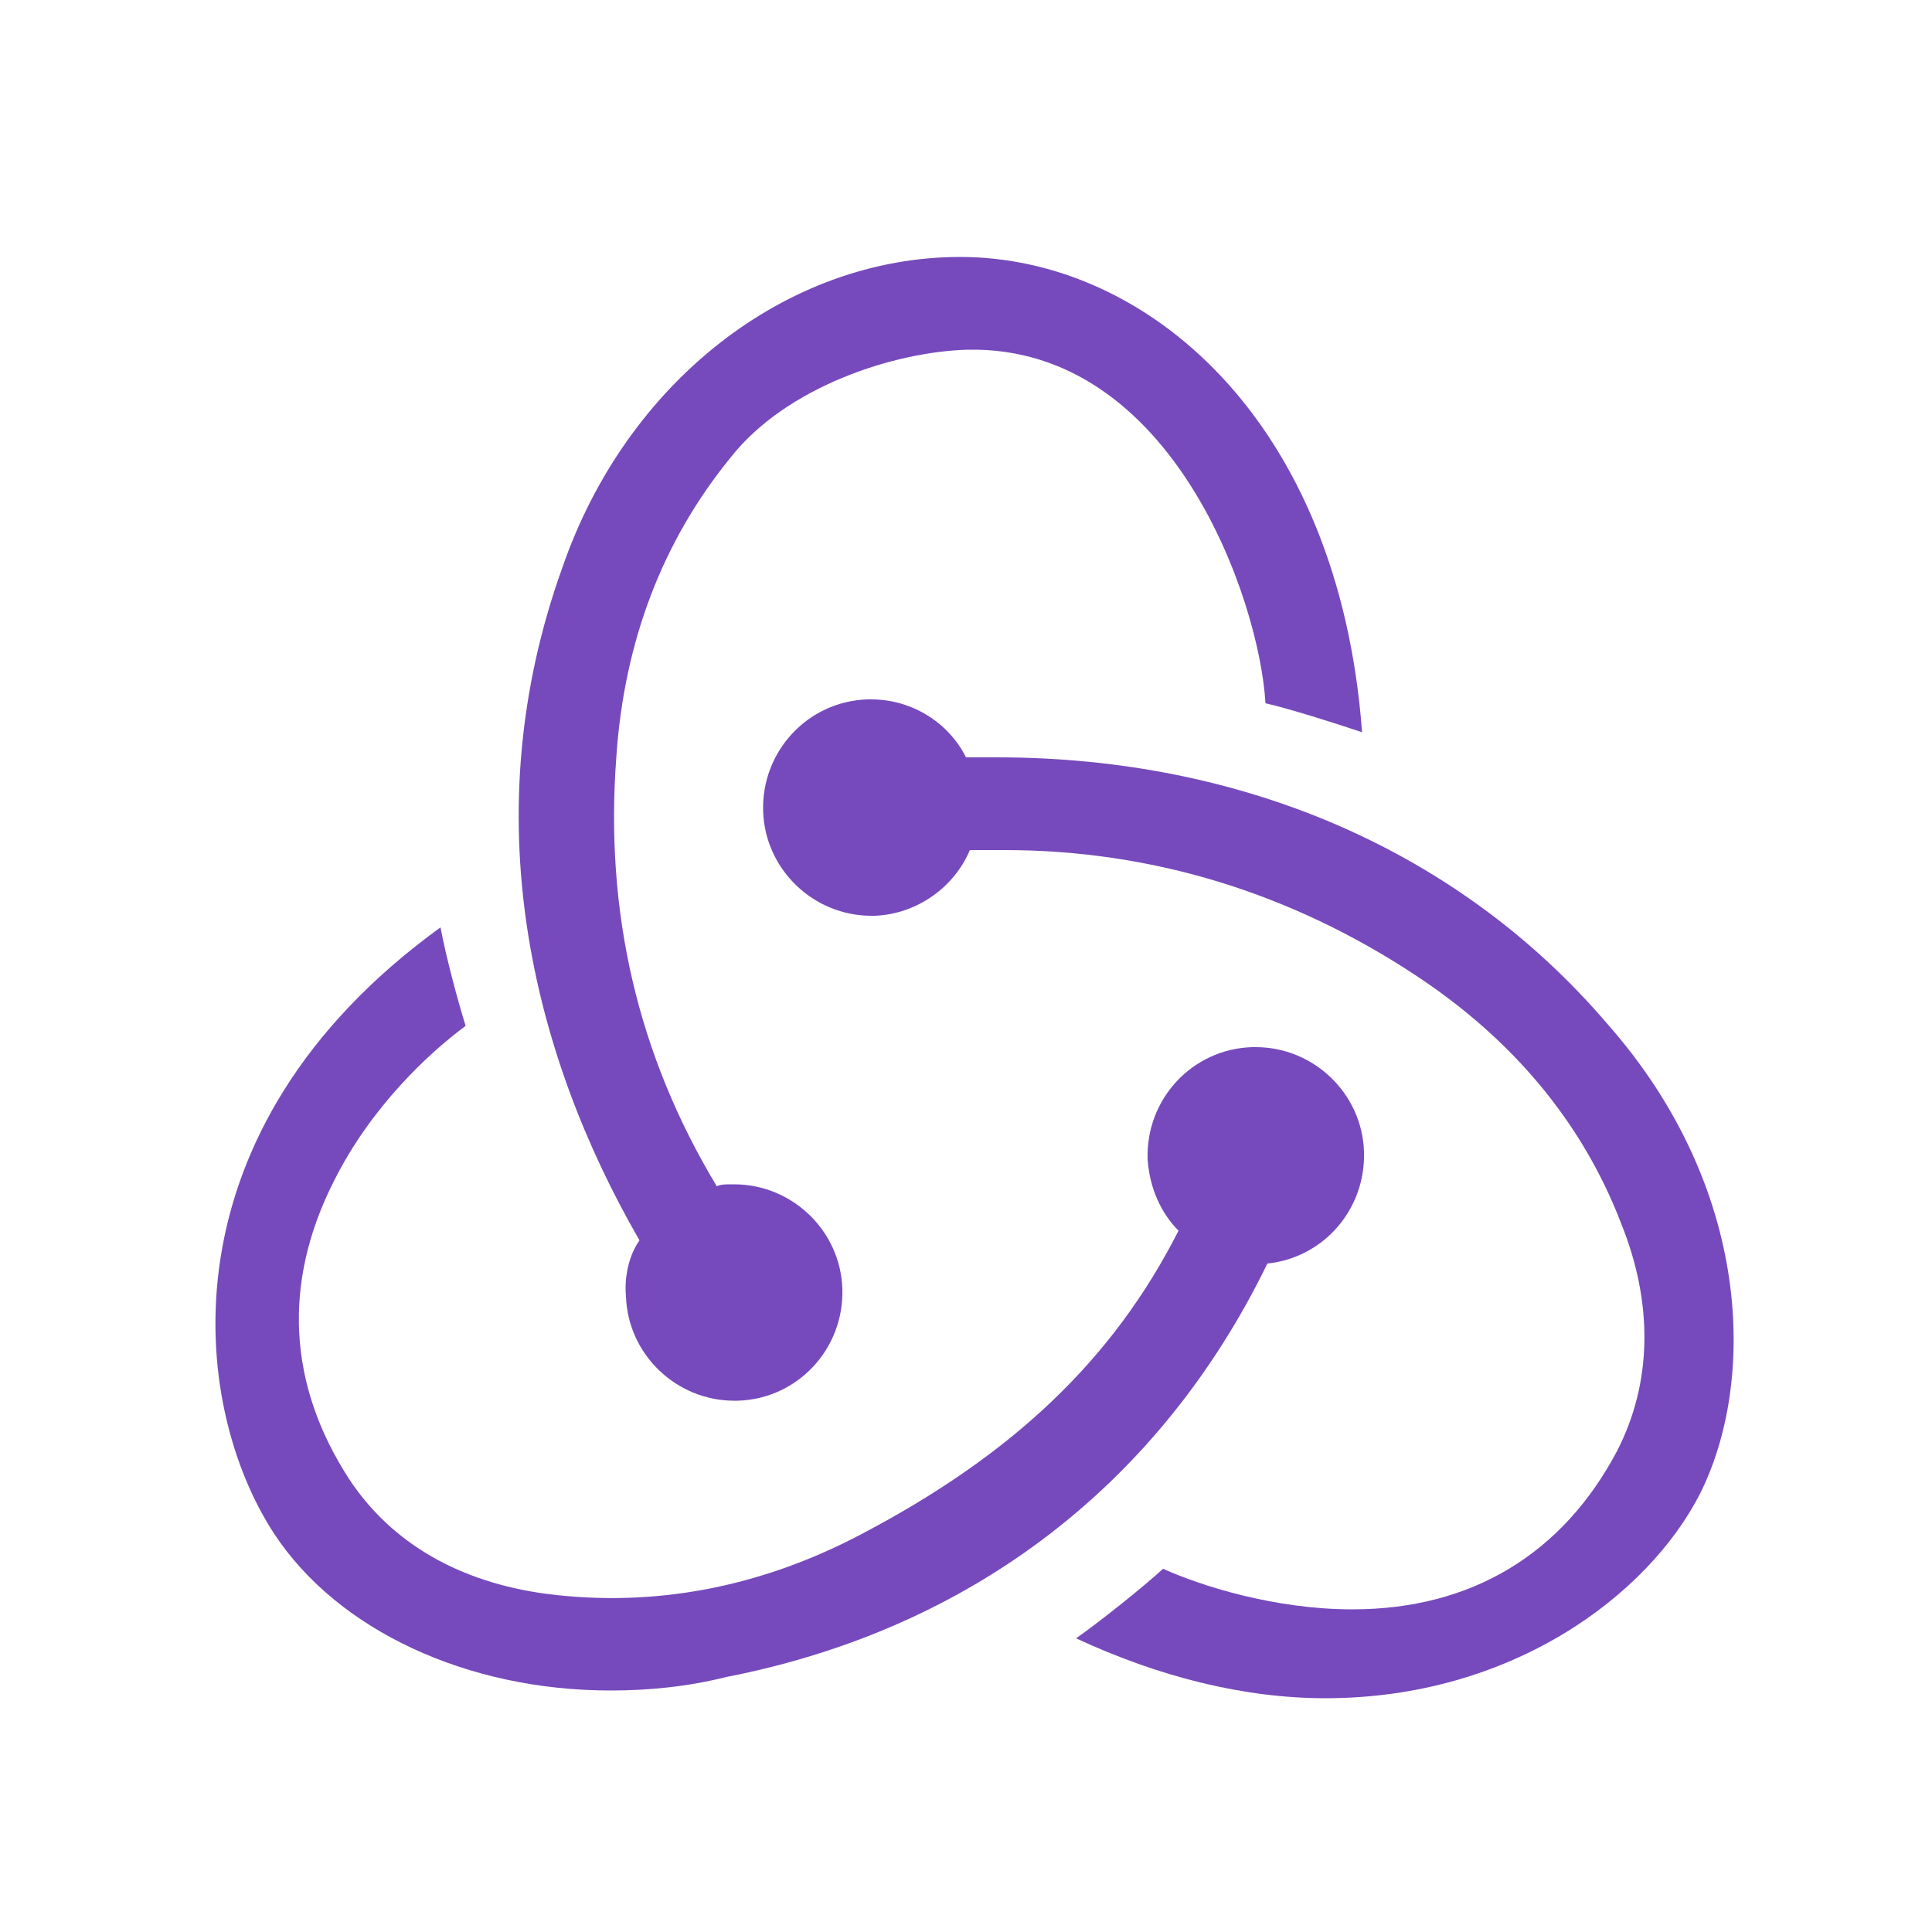
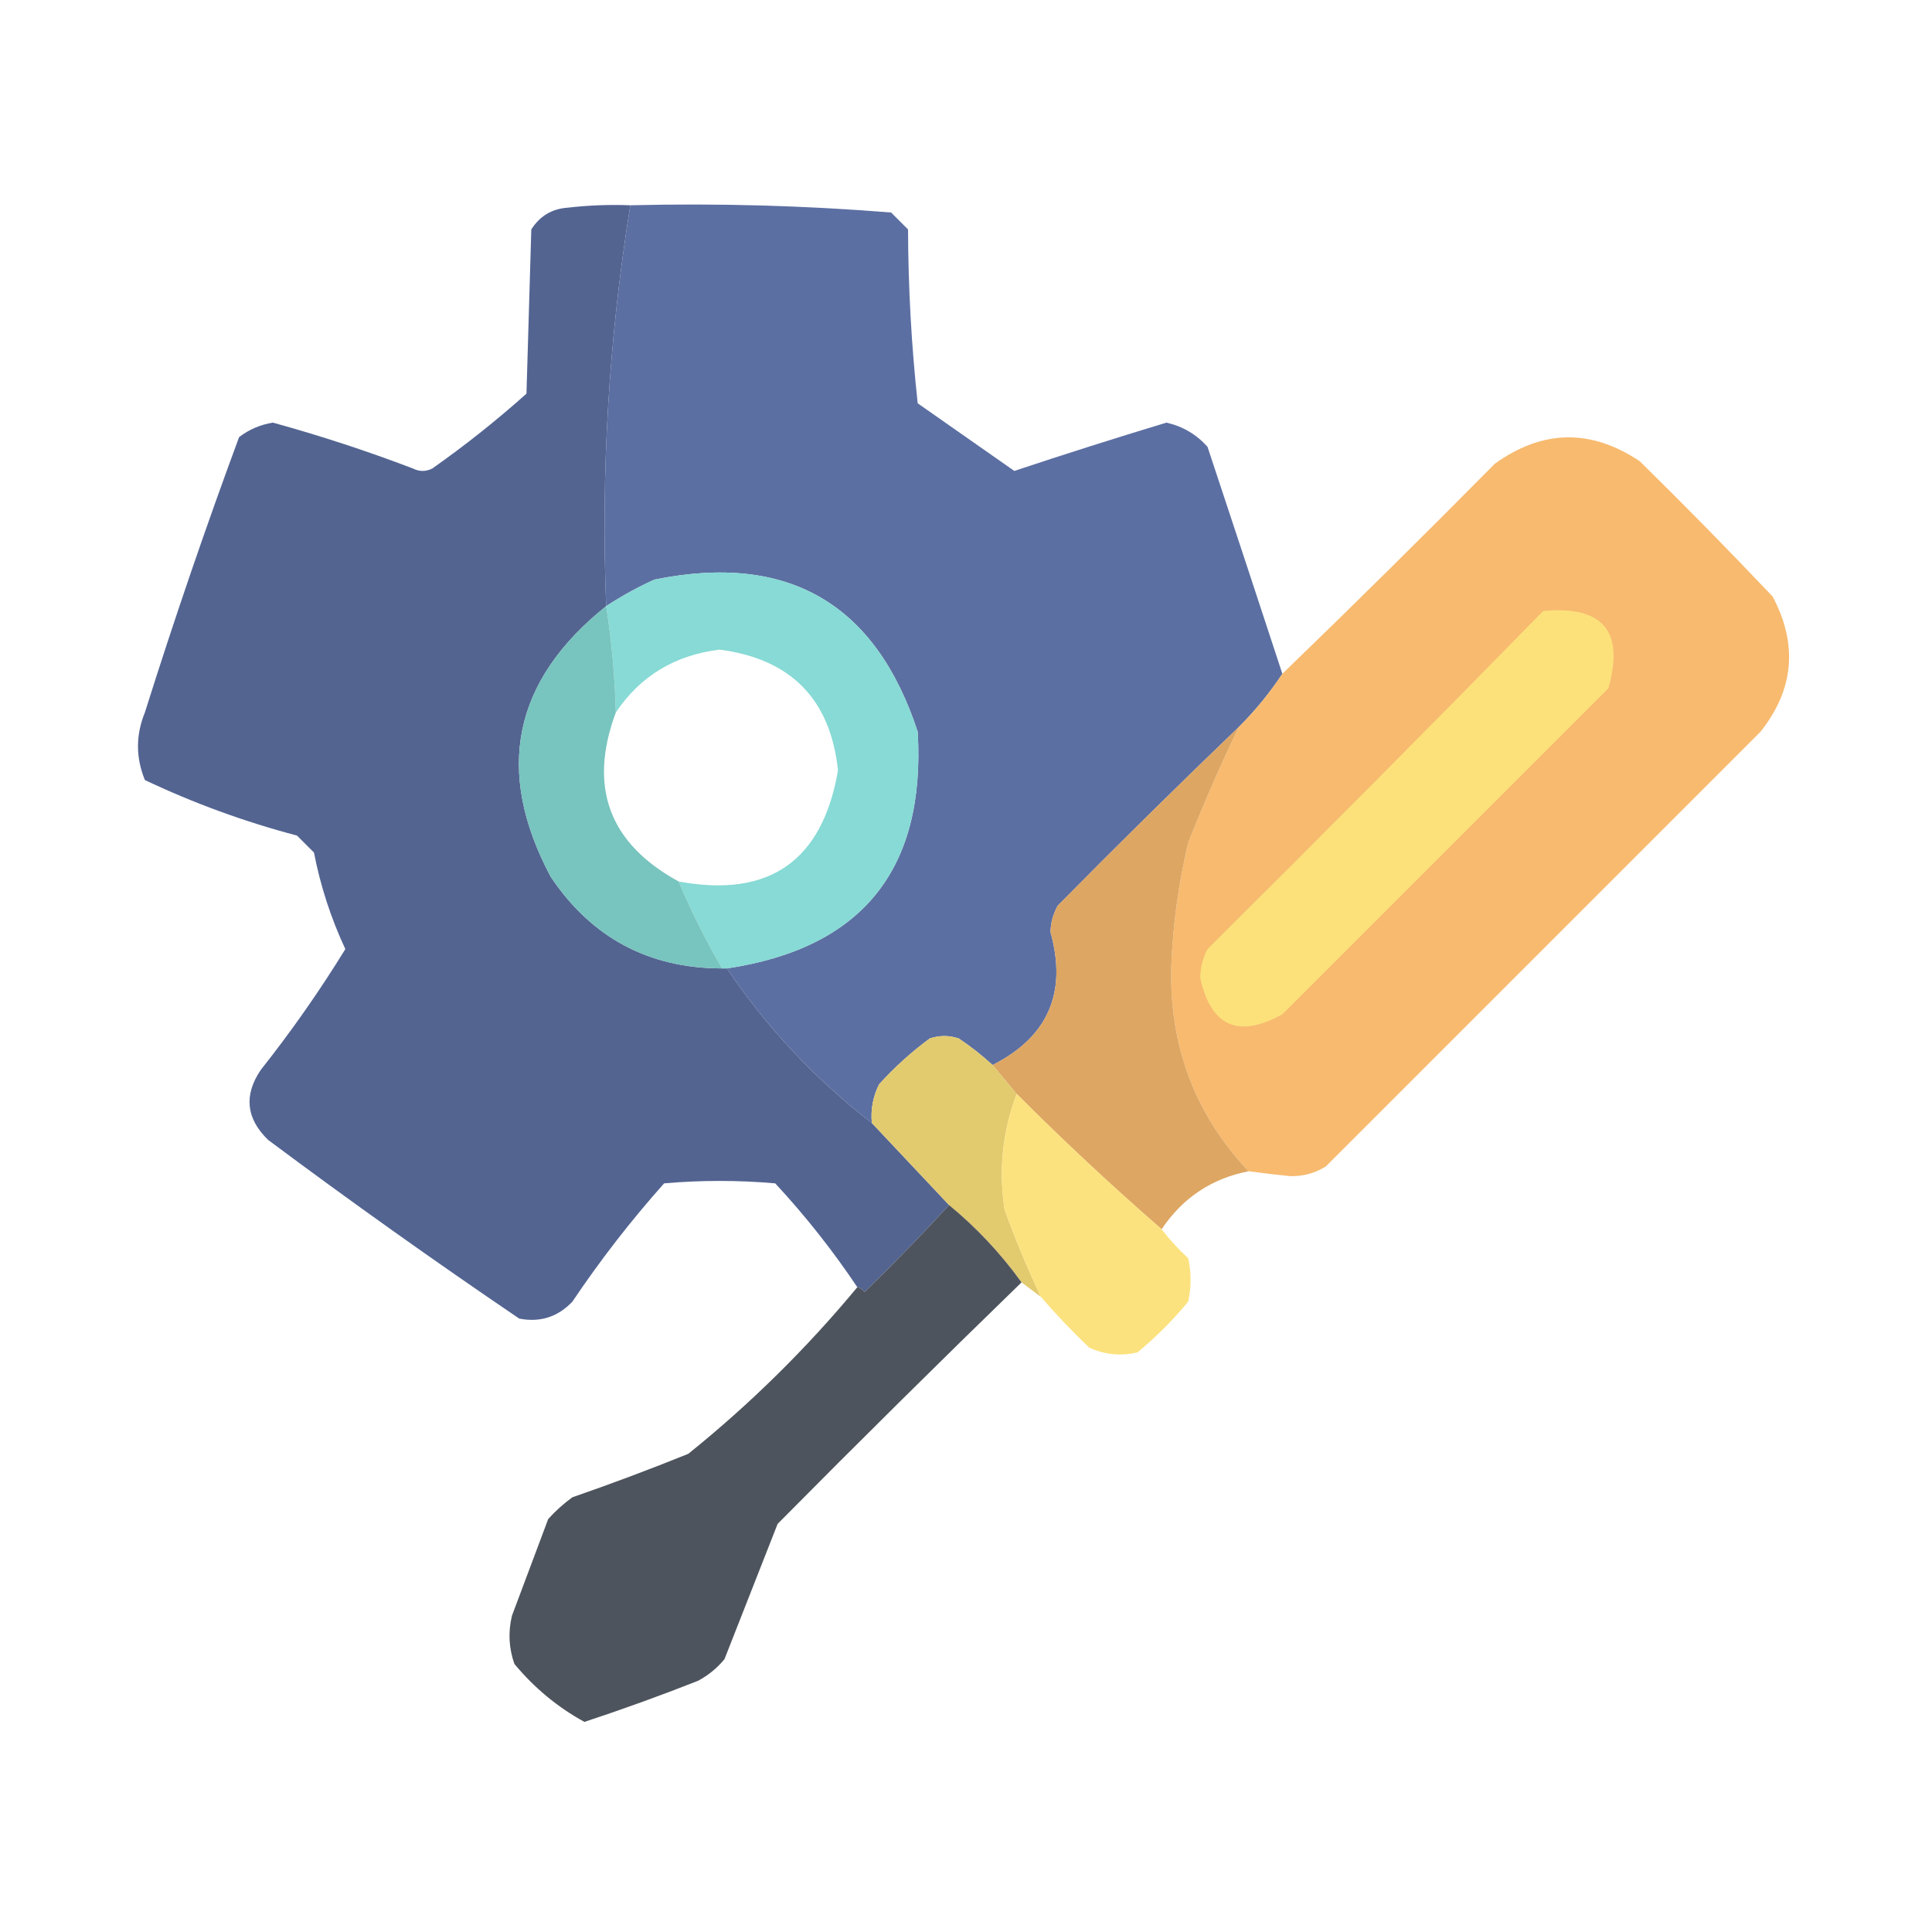
- <svg xmlns="http://www.w3.org/2000/svg" viewBox="0 0 100 100">
-   <g fill="#764ABC">
-     <path d="M65.6 65.4c2.9-.3 5.1-2.8 5-5.8-.1-3-2.6-5.4-5.6-5.4h-.2c-3.1.1-5.5 2.7-5.4 5.8.1 1.5.7 2.8 1.6 3.7-3.4 6.7-8.6 11.6-16.4 15.7-5.3 2.8-10.8 3.8-16.3 3.1-4.5-.6-8-2.6-10.2-5.9-3.2-4.9-3.5-10.2-.8-15.5 1.9-3.8 4.9-6.6 6.8-8-.4-1.3-1-3.5-1.3-5.1-14.5 10.5-13 24.7-8.6 31.4 3.3 5 10 8.1 17.4 8.1 2 0 4-.2 6-.7 12.8-2.5 22.5-10.1 28-21.4z" />
-     <path d="M83.2 53c-7.6-8.9-18.8-13.8-31.6-13.8H50c-.9-1.8-2.8-3-4.9-3h-.2c-3.1.1-5.5 2.7-5.4 5.8.1 3 2.6 5.4 5.6 5.4h.2c2.2-.1 4.1-1.5 4.9-3.4H52c7.6 0 14.8 2.2 21.3 6.5 5 3.3 8.6 7.6 10.6 12.8 1.7 4.2 1.6 8.3-.2 11.8-2.8 5.3-7.5 8.2-13.7 8.2-4 0-7.8-1.2-9.8-2.1-1.1 1-3.1 2.6-4.5 3.6 4.3 2 8.7 3.1 12.9 3.1 9.6 0 16.7-5.3 19.4-10.6 2.9-5.8 2.7-15.8-4.8-24.3z" />
-     <path d="M32.4 67.1c.1 3 2.6 5.4 5.6 5.4h.2c3.1-.1 5.5-2.7 5.4-5.8-.1-3-2.6-5.4-5.6-5.4h-.2c-.2 0-.5 0-.7.1-4.1-6.8-5.8-14.2-5.2-22.2.4-6 2.4-11.2 5.9-15.5 2.9-3.7 8.5-5.5 12.3-5.6 10.6-.2 15.1 13 15.4 18.3 1.3.3 3.5 1 5 1.5-1.2-16.2-11.2-24.6-20.8-24.6-9 0-17.3 6.5-20.6 16.1-4.6 12.8-1.6 25.1 4 34.8-.5.7-.8 1.8-.7 2.9z" />
-   </g>
+ <svg xmlns="http://www.w3.org/2000/svg" width="400" height="400" style="shape-rendering:geometricPrecision;text-rendering:geometricPrecision;image-rendering:optimizeQuality;fill-rule:evenodd;clip-rule:evenodd">
+   <path fill="#5b6ea2" d="M130.5 42.5a513.956 513.956 0 0 1 54 1.5l3.5 3.5c.04 12.096.707 24.096 2 36a16385.36 16385.36 0 0 0 20 14 1208.477 1208.477 0 0 1 31.5-10c3.372.769 6.205 2.435 8.5 5a13801.546 13801.546 0 0 1 15.5 47 69.875 69.875 0 0 1-9 11 1955.86 1955.86 0 0 0-37.5 37 11.532 11.532 0 0 0-1.5 5.5c3.488 12.517-.512 21.684-12 27.5a57.09 57.09 0 0 0-7-5.5c-2-.667-4-.667-6 0a70.588 70.588 0 0 0-10.5 9.5c-1.252 2.514-1.752 5.18-1.5 8-11.749-9.08-21.749-19.747-30-32 28.009-4.19 41.176-20.523 39.5-49-8.721-26.616-26.888-37.116-54.5-31.5a72 72 0 0 0-10 5.5 415.672 415.672 0 0 1 5-83Z" style="opacity:.993" />
+   <path fill="#526391" d="M130.5 42.5a415.672 415.672 0 0 0-5 83c-19.307 15.436-23.141 34.103-11.5 56 8.474 12.646 20.307 18.98 35.5 19h1c8.251 12.253 18.251 22.92 30 32 5.305 5.64 10.639 11.307 16 17a443.547 443.547 0 0 1-17.5 18c-.383-.556-.883-.889-1.5-1a173.55 173.55 0 0 0-17-21.5 132.434 132.434 0 0 0-23 0 227.091 227.091 0 0 0-19 24.5c-3.025 3.173-6.692 4.34-11 3.5a1421.084 1421.084 0 0 1-52-37c-4.555-4.433-5.055-9.266-1.5-14.5a257.255 257.255 0 0 0 17.5-25 85.713 85.713 0 0 1-6.5-20l-3.5-3.5A181.312 181.312 0 0 1 30 161.5c-1.91-4.65-1.91-9.316 0-14a1225.499 1225.499 0 0 1 19.5-57c2.058-1.577 4.392-2.577 7-3a319.462 319.462 0 0 1 29 9.5c1.333.667 2.667.667 4 0A213.707 213.707 0 0 0 109 81.5l1-34c1.762-2.768 4.262-4.268 7.5-4.5a84.94 84.94 0 0 1 13-.5Z" style="opacity:.995" />
+   <path fill="#f7b96e" d="M258.5 242.5c-11.111-11.814-16.444-25.981-16-42.5.345-8.62 1.512-17.12 3.5-25.5a351.973 351.973 0 0 1 10.5-24 69.875 69.875 0 0 0 9-11 2698.476 2698.476 0 0 0 44-43.5c9.896-7.097 19.896-7.264 30-.5a1087.872 1087.872 0 0 1 27.5 28c5.265 9.919 4.432 19.253-2.5 28l-90 90c-2.277 1.423-4.777 2.089-7.5 2a330.405 330.405 0 0 1-8.5-1Z" style="opacity:.99" />
+   <path fill="#86dad4" d="M150.5 200.5h-1a156.732 156.732 0 0 1-9-18c18.753 3.457 29.753-4.21 33-23-1.566-14.733-9.733-23.066-24.5-25-9.247 1.114-16.414 5.447-21.5 13a172.573 172.573 0 0 0-2-22 72 72 0 0 1 10-5.5c27.612-5.616 45.779 4.884 54.5 31.5 1.676 28.477-11.491 44.81-39.5 49Z" style="opacity:.985" />
+   <path fill="#78c4be" d="M125.5 125.5a172.573 172.573 0 0 1 2 22c-5.739 15.454-1.405 27.121 13 35a156.732 156.732 0 0 0 9 18c-15.193-.02-27.026-6.354-35.5-19-11.641-21.897-7.807-40.564 11.5-56Z" style="opacity:.997" />
+   <path fill="#fce17b" d="M319.5 126.5c12.364-1.143 16.864 4.19 13.5 16L265.5 210c-9.104 5.035-14.771 2.535-17-7.5a12.862 12.862 0 0 1 1.5-6 6871.883 6871.883 0 0 0 69.5-70Z" style="opacity:1" />
+   <path fill="#dda662" d="M256.5 150.5a351.973 351.973 0 0 0-10.5 24 133.313 133.313 0 0 0-3.5 25.5c-.444 16.519 4.889 30.686 16 42.5-7.631 1.487-13.631 5.487-18 12a590.126 590.126 0 0 1-30-28l-5-6c11.488-5.816 15.488-14.983 12-27.5a11.532 11.532 0 0 1 1.5-5.5 1955.86 1955.86 0 0 1 37.5-37Z" style="opacity:.998" />
+   <path fill="#e2ca6f" d="m205.5 220.5 5 6c-2.932 7.69-3.765 15.69-2.5 24a217.946 217.946 0 0 0 7.5 18l-4-3a85.017 85.017 0 0 0-15-16c-5.361-5.693-10.695-11.36-16-17-.252-2.82.248-5.486 1.5-8a70.588 70.588 0 0 1 10.5-9.5c2-.667 4-.667 6 0a57.09 57.09 0 0 1 7 5.5Z" style="opacity:1" />
+   <path fill="#fce27d" d="M210.5 226.5a590.126 590.126 0 0 0 30 28 46.081 46.081 0 0 0 5.5 6c.667 3 .667 6 0 9a78.213 78.213 0 0 1-10.5 10.5c-3.464.817-6.798.483-10-1a147.277 147.277 0 0 1-10-10.5 217.946 217.946 0 0 1-7.5-18c-1.265-8.31-.432-16.31 2.5-24Z" style="opacity:.989" />
+   <path fill="#4a515a" d="M196.5 249.5a85.017 85.017 0 0 1 15 16 3565.714 3565.714 0 0 0-50.5 50c-3.642 9.293-7.309 18.627-11 28a17.842 17.842 0 0 1-5.5 4.5 436.194 436.194 0 0 1-23.5 8.5c-5.539-3.029-10.372-7.029-14.5-12-1.157-3.284-1.324-6.618-.5-10 2.501-6.672 5.001-13.339 7.5-20a31.84 31.84 0 0 1 5-4.5 511.597 511.597 0 0 0 24-9 244.725 244.725 0 0 0 35-34.5c.617.111 1.117.444 1.5 1a443.547 443.547 0 0 0 17.5-18Z" style="opacity:.978" />
</svg>
